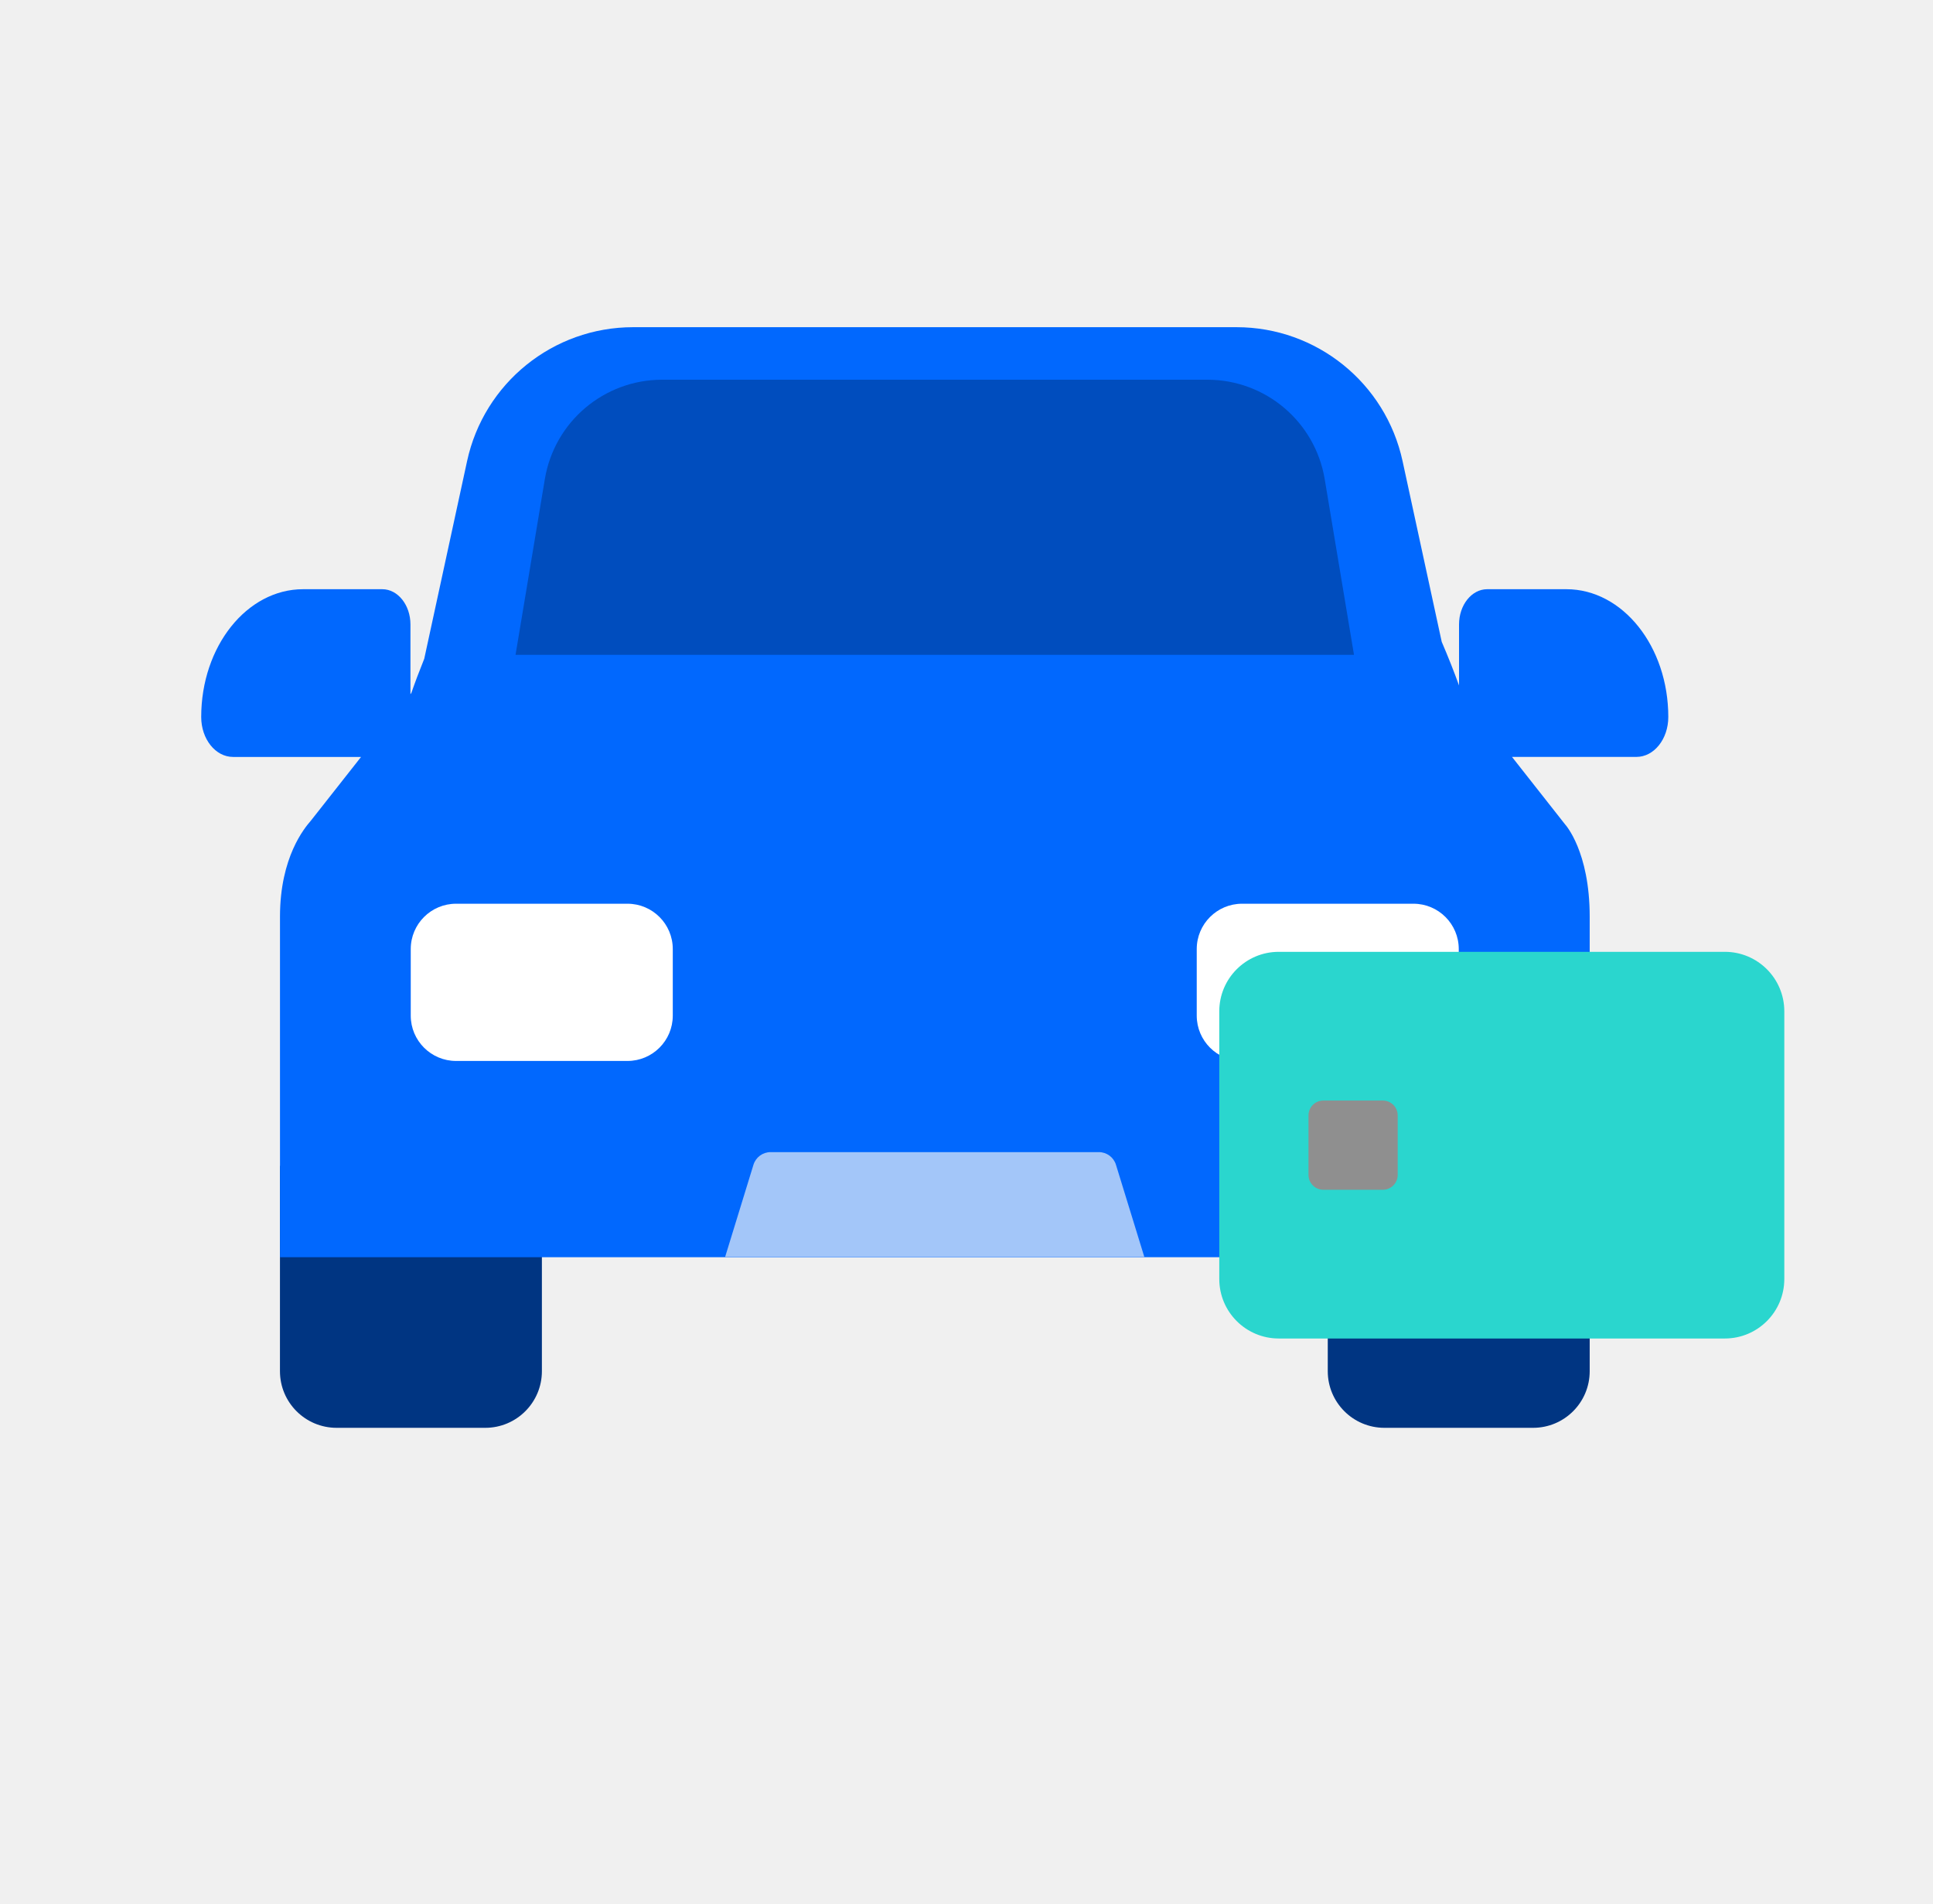
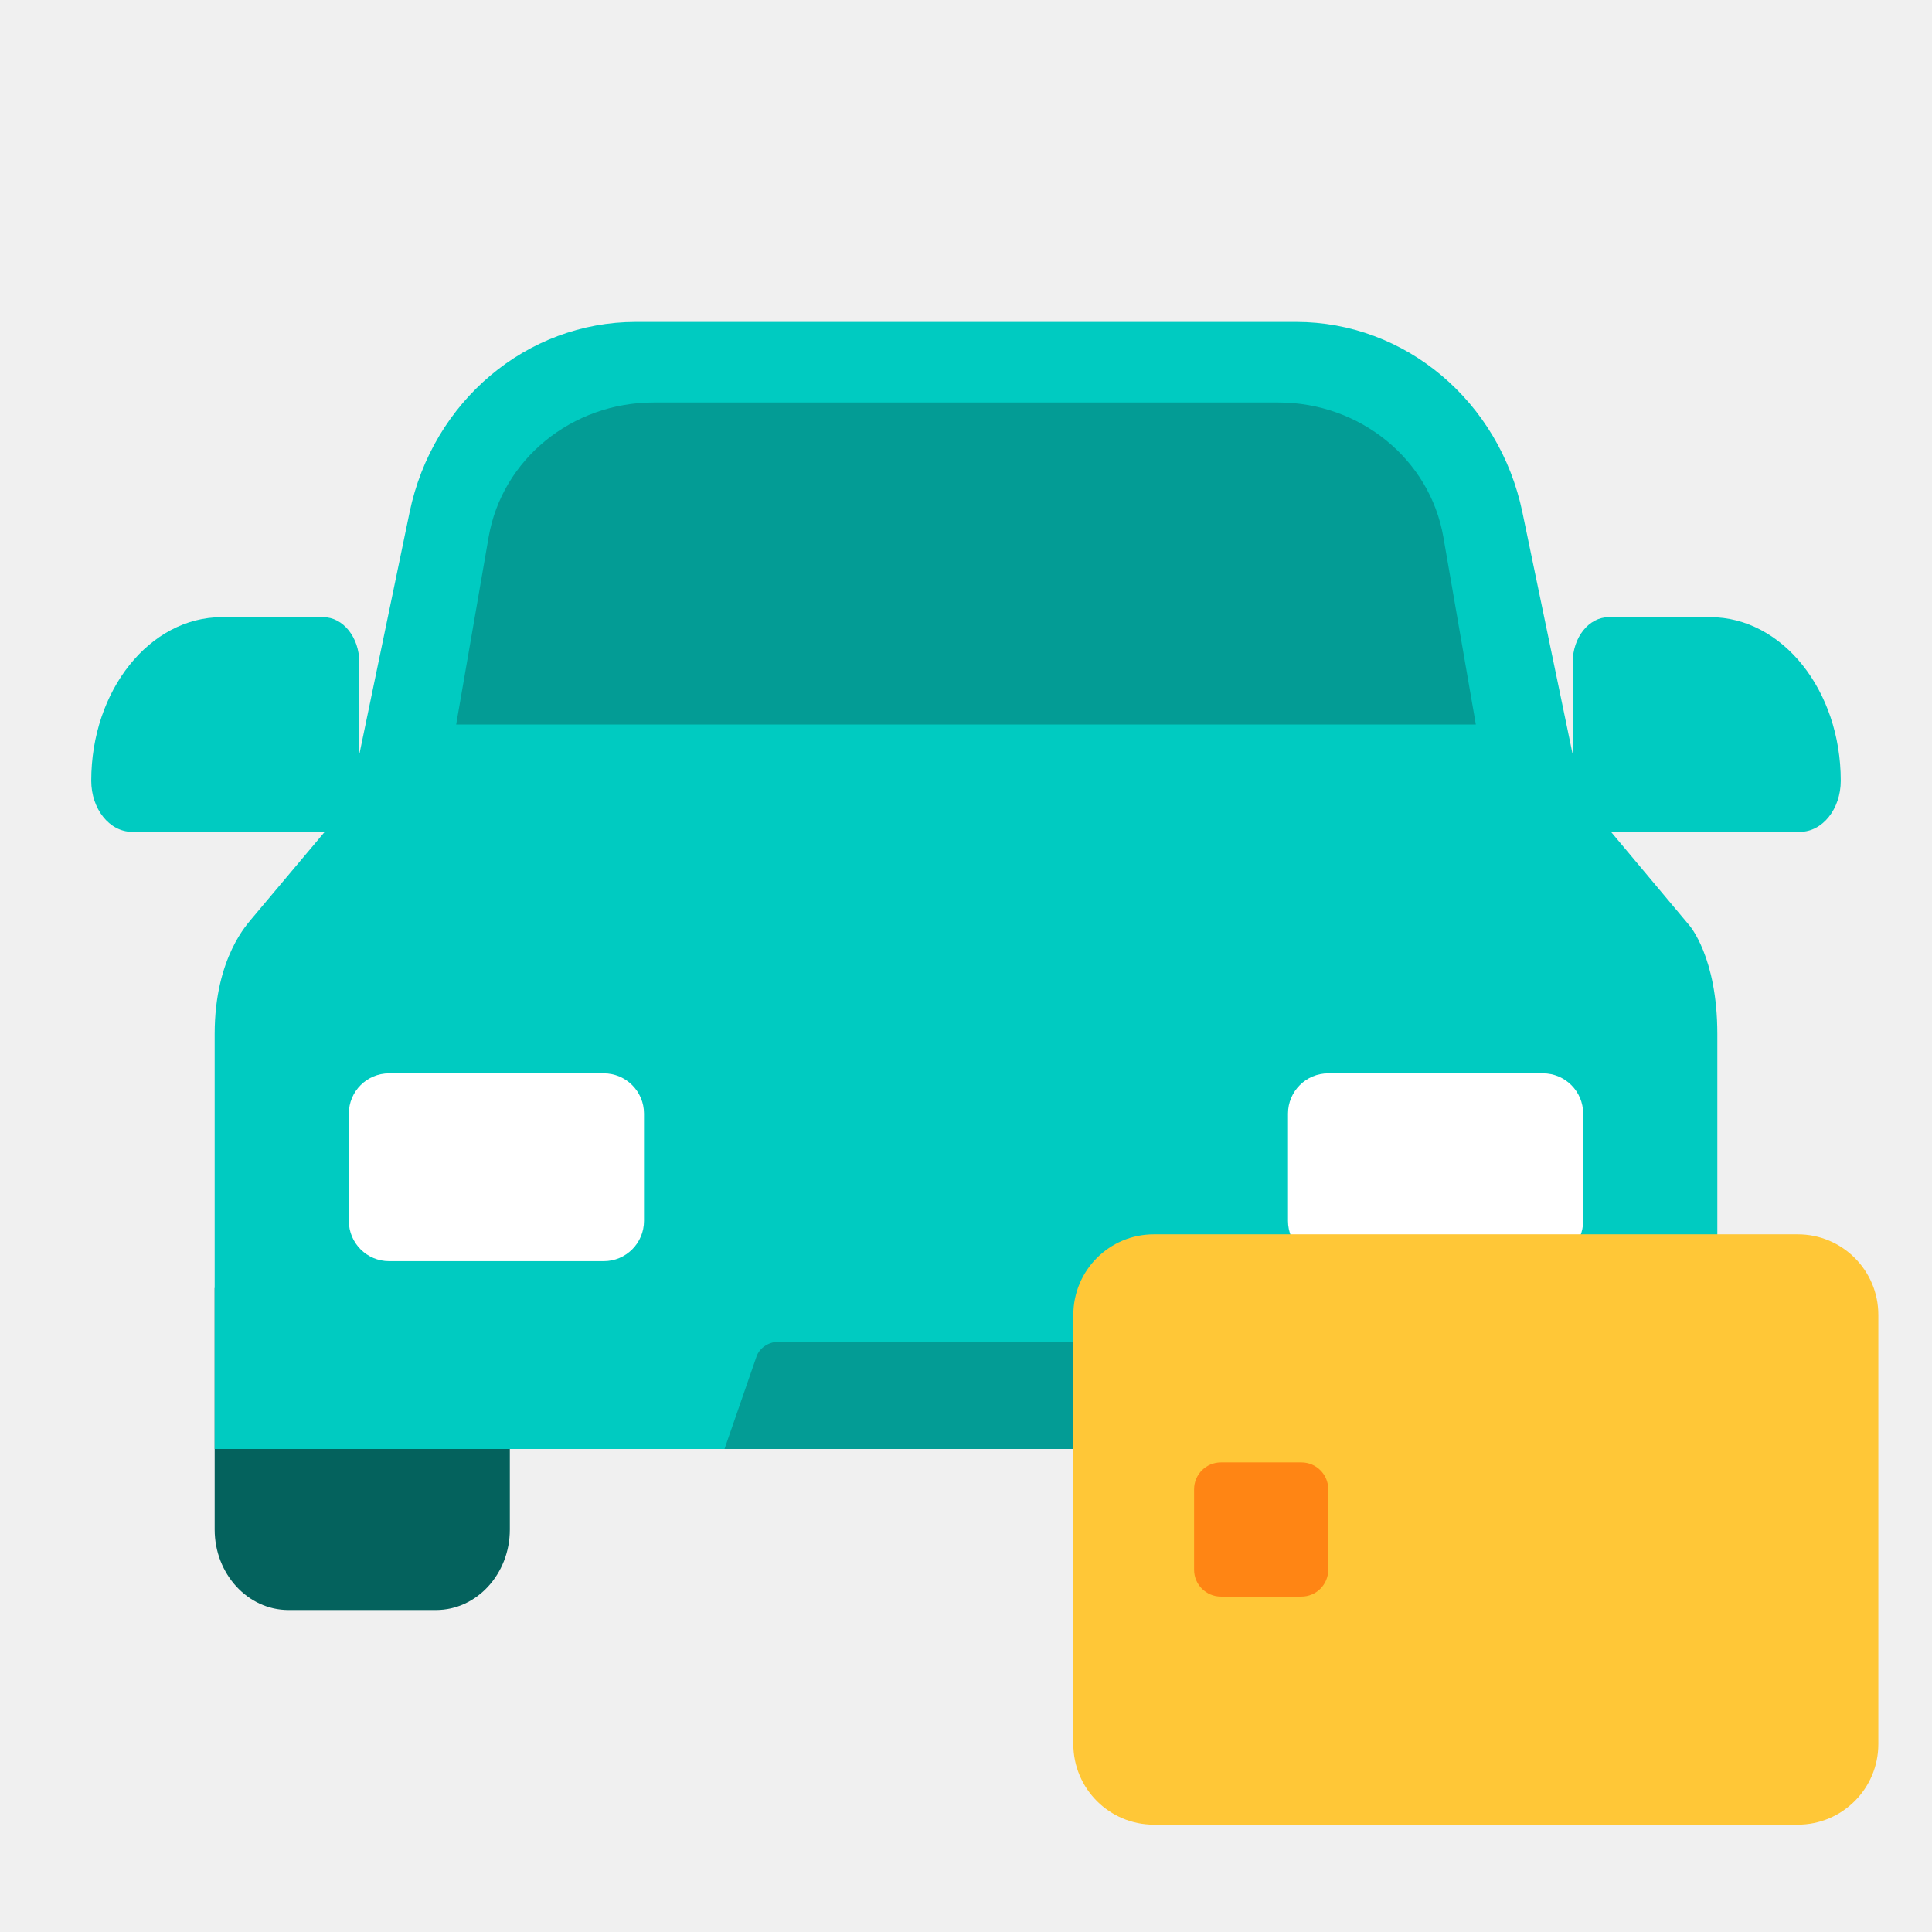
- <svg xmlns="http://www.w3.org/2000/svg" width="65" height="64" viewBox="0 0 65 64" fill="none">
-   <path d="M9.414 39.195H18.222V46.099C18.222 47.151 17.369 48.003 16.318 48.003H11.319C10.267 48.003 9.414 47.151 9.414 46.099V39.195Z" fill="#003582" />
-   <path d="M44.648 39.195H53.456V46.099C53.456 47.151 52.604 48.003 51.552 48.003H46.553C45.501 48.003 44.648 47.151 44.648 46.099V39.195Z" fill="#003582" />
-   <path fill-rule="evenodd" clip-rule="evenodd" d="M21.289 11C18.6 11 16.275 12.875 15.706 15.504L14.266 22.147C14.099 22.561 13.953 22.949 13.831 23.301L13.802 23.337V20.996C13.802 20.341 13.378 19.809 12.855 19.809H10.192C8.3 19.809 6.766 21.733 6.766 24.105C6.766 24.846 7.245 25.448 7.837 25.448H11.909H12.141L10.481 27.556C10.476 27.565 10.463 27.58 10.444 27.602C10.248 27.831 9.415 28.809 9.415 30.818V41.418V42.268H53.456V41.418V30.818C53.456 28.616 52.632 27.72 52.632 27.72L50.843 25.447H50.956H55.028C55.619 25.447 56.099 24.846 56.099 24.105C56.099 21.733 54.565 19.809 52.672 19.809H50.009C49.486 19.809 49.062 20.341 49.062 20.996V23.045C48.901 22.599 48.706 22.103 48.48 21.578L47.164 15.504C46.595 12.875 44.27 11 41.581 11H21.289Z" fill="#0168FE" />
-   <path d="M25.336 39.16C25.414 38.907 25.648 38.734 25.913 38.734H36.95C37.215 38.734 37.449 38.907 37.526 39.16L38.48 42.259H24.383L25.336 39.16Z" fill="#A3C6F9" />
-   <path d="M13.812 31.907C13.812 31.065 14.495 30.383 15.336 30.383H21.099C21.941 30.383 22.623 31.065 22.623 31.907V34.145C22.623 34.987 21.941 35.669 21.099 35.669H15.336C14.495 35.669 13.812 34.987 13.812 34.145V31.907Z" fill="white" />
-   <path d="M40.242 31.907C40.242 31.065 40.925 30.383 41.766 30.383H47.529C48.37 30.383 49.053 31.065 49.053 31.907V34.145C49.053 34.987 48.37 35.669 47.529 35.669H41.766C40.925 35.669 40.242 34.987 40.242 34.145V31.907Z" fill="white" />
-   <path d="M18.321 16.108C18.642 14.179 20.311 12.766 22.266 12.766H40.599C42.555 12.766 44.223 14.179 44.545 16.108L45.53 22.015H17.336L18.321 16.108Z" fill="#004DBE" />
-   <rect x="41" y="32" width="19" height="13" rx="2" fill="#2AD6CE" />
-   <rect x="44" y="37" width="3" height="3" rx="0.5" fill="#8F8F8F" />
+ <svg xmlns="http://www.w3.org/2000/svg" width="36" height="36" viewBox="0 0 36 36" fill="none">
+   <path d="M4 24H9.5V28.5C9.5 29.328 8.884 30 8.125 30H5.375C4.616 30 4 29.328 4 28.5V24Z" fill="#04625D" />
+   <path d="M26.5 24H32V28.5C32 29.328 31.384 30 30.625 30H27.875C27.116 30 26.5 29.328 26.5 28.5V24Z" fill="#04625D" />
+   <path fill-rule="evenodd" clip-rule="evenodd" d="M4.678 17.133L6.807 14.601C7.551 12.401 9.658 8 12.134 8H12.207H15.302H20.77H23.938H24.225C24.945 8 25.577 8.364 25.933 8.912C27.5 10.32 28.732 13.025 29.265 14.601L31.476 17.24C31.476 17.24 32 17.826 32 19.265V26.444C32 26.751 32 27 32 27H4C4 27 4 26.751 4 26.444V19.265C4 17.826 4.636 17.196 4.678 17.133Z" fill="#00CBC1" />
+   <path d="M14.096 25.279C14.153 25.113 14.326 25 14.521 25H21.479C21.674 25 21.847 25.113 21.904 25.279L22.5 27H13.5L14.096 25.279Z" fill="#039C95" />
+   <path d="M7.632 9.546C8.062 7.476 9.817 5.999 11.847 5.999H24.153C26.183 5.999 27.938 7.476 28.368 9.546L29.5 14.998H6.5L7.632 9.546Z" fill="#00CBC1" />
+   <path d="M9.105 10.007C9.356 8.56 10.656 7.5 12.179 7.5H23.821C25.344 7.5 26.644 8.56 26.895 10.007L27.5 13.5H8.5L9.105 10.007Z" fill="#039C95" />
+   <path fill-rule="evenodd" clip-rule="evenodd" d="M4.133 11.5C2.789 11.5 1.7 12.864 1.7 14.548C1.7 15.074 2.04 15.5 2.46 15.5H5.351H6.695H7.703V14.026H6.695V12.342C6.695 11.877 6.394 11.5 6.023 11.5H4.133Z" fill="#00CBC1" />
+   <path fill-rule="evenodd" clip-rule="evenodd" d="M31.867 11.5C33.211 11.5 34.3 12.864 34.3 14.548C34.3 15.074 33.96 15.5 33.54 15.5H30.649H29.305H28.297V14.026H29.305V12.342C29.305 11.877 29.606 11.5 29.977 11.5H31.867Z" fill="#00CBC1" />
+   <path d="M6.5 20.75C6.5 20.336 6.836 20 7.25 20H11.25C11.664 20 12 20.336 12 20.75V22.75C12 23.164 11.664 23.5 11.25 23.5H7.25C6.836 23.5 6.5 23.164 6.5 22.75V20.75Z" fill="white" />
+   <path d="M24 20.75C24 20.336 24.336 20 24.75 20H28.75C29.164 20 29.5 20.336 29.5 20.75V22.75C29.5 23.164 29.164 23.5 28.75 23.5H24.75C24.336 23.5 24 23.164 24 22.75V20.75Z" fill="white" />
+   <path d="M20 24.5C20 23.672 20.672 23 21.5 23H33.5C34.328 23 35 23.672 35 24.5V32.5C35 33.328 34.328 34 33.5 34H21.5C20.672 34 20 33.328 20 32.5V24.5Z" fill="#FFC737" />
+   <path d="M22.25 27.75C22.25 27.474 22.474 27.25 22.75 27.25H24.25C24.526 27.25 24.75 27.474 24.75 27.75V29.25C24.75 29.526 24.526 29.75 24.25 29.75H22.75C22.474 29.75 22.25 29.526 22.25 29.25V27.75Z" fill="#FF8514" />
</svg>
